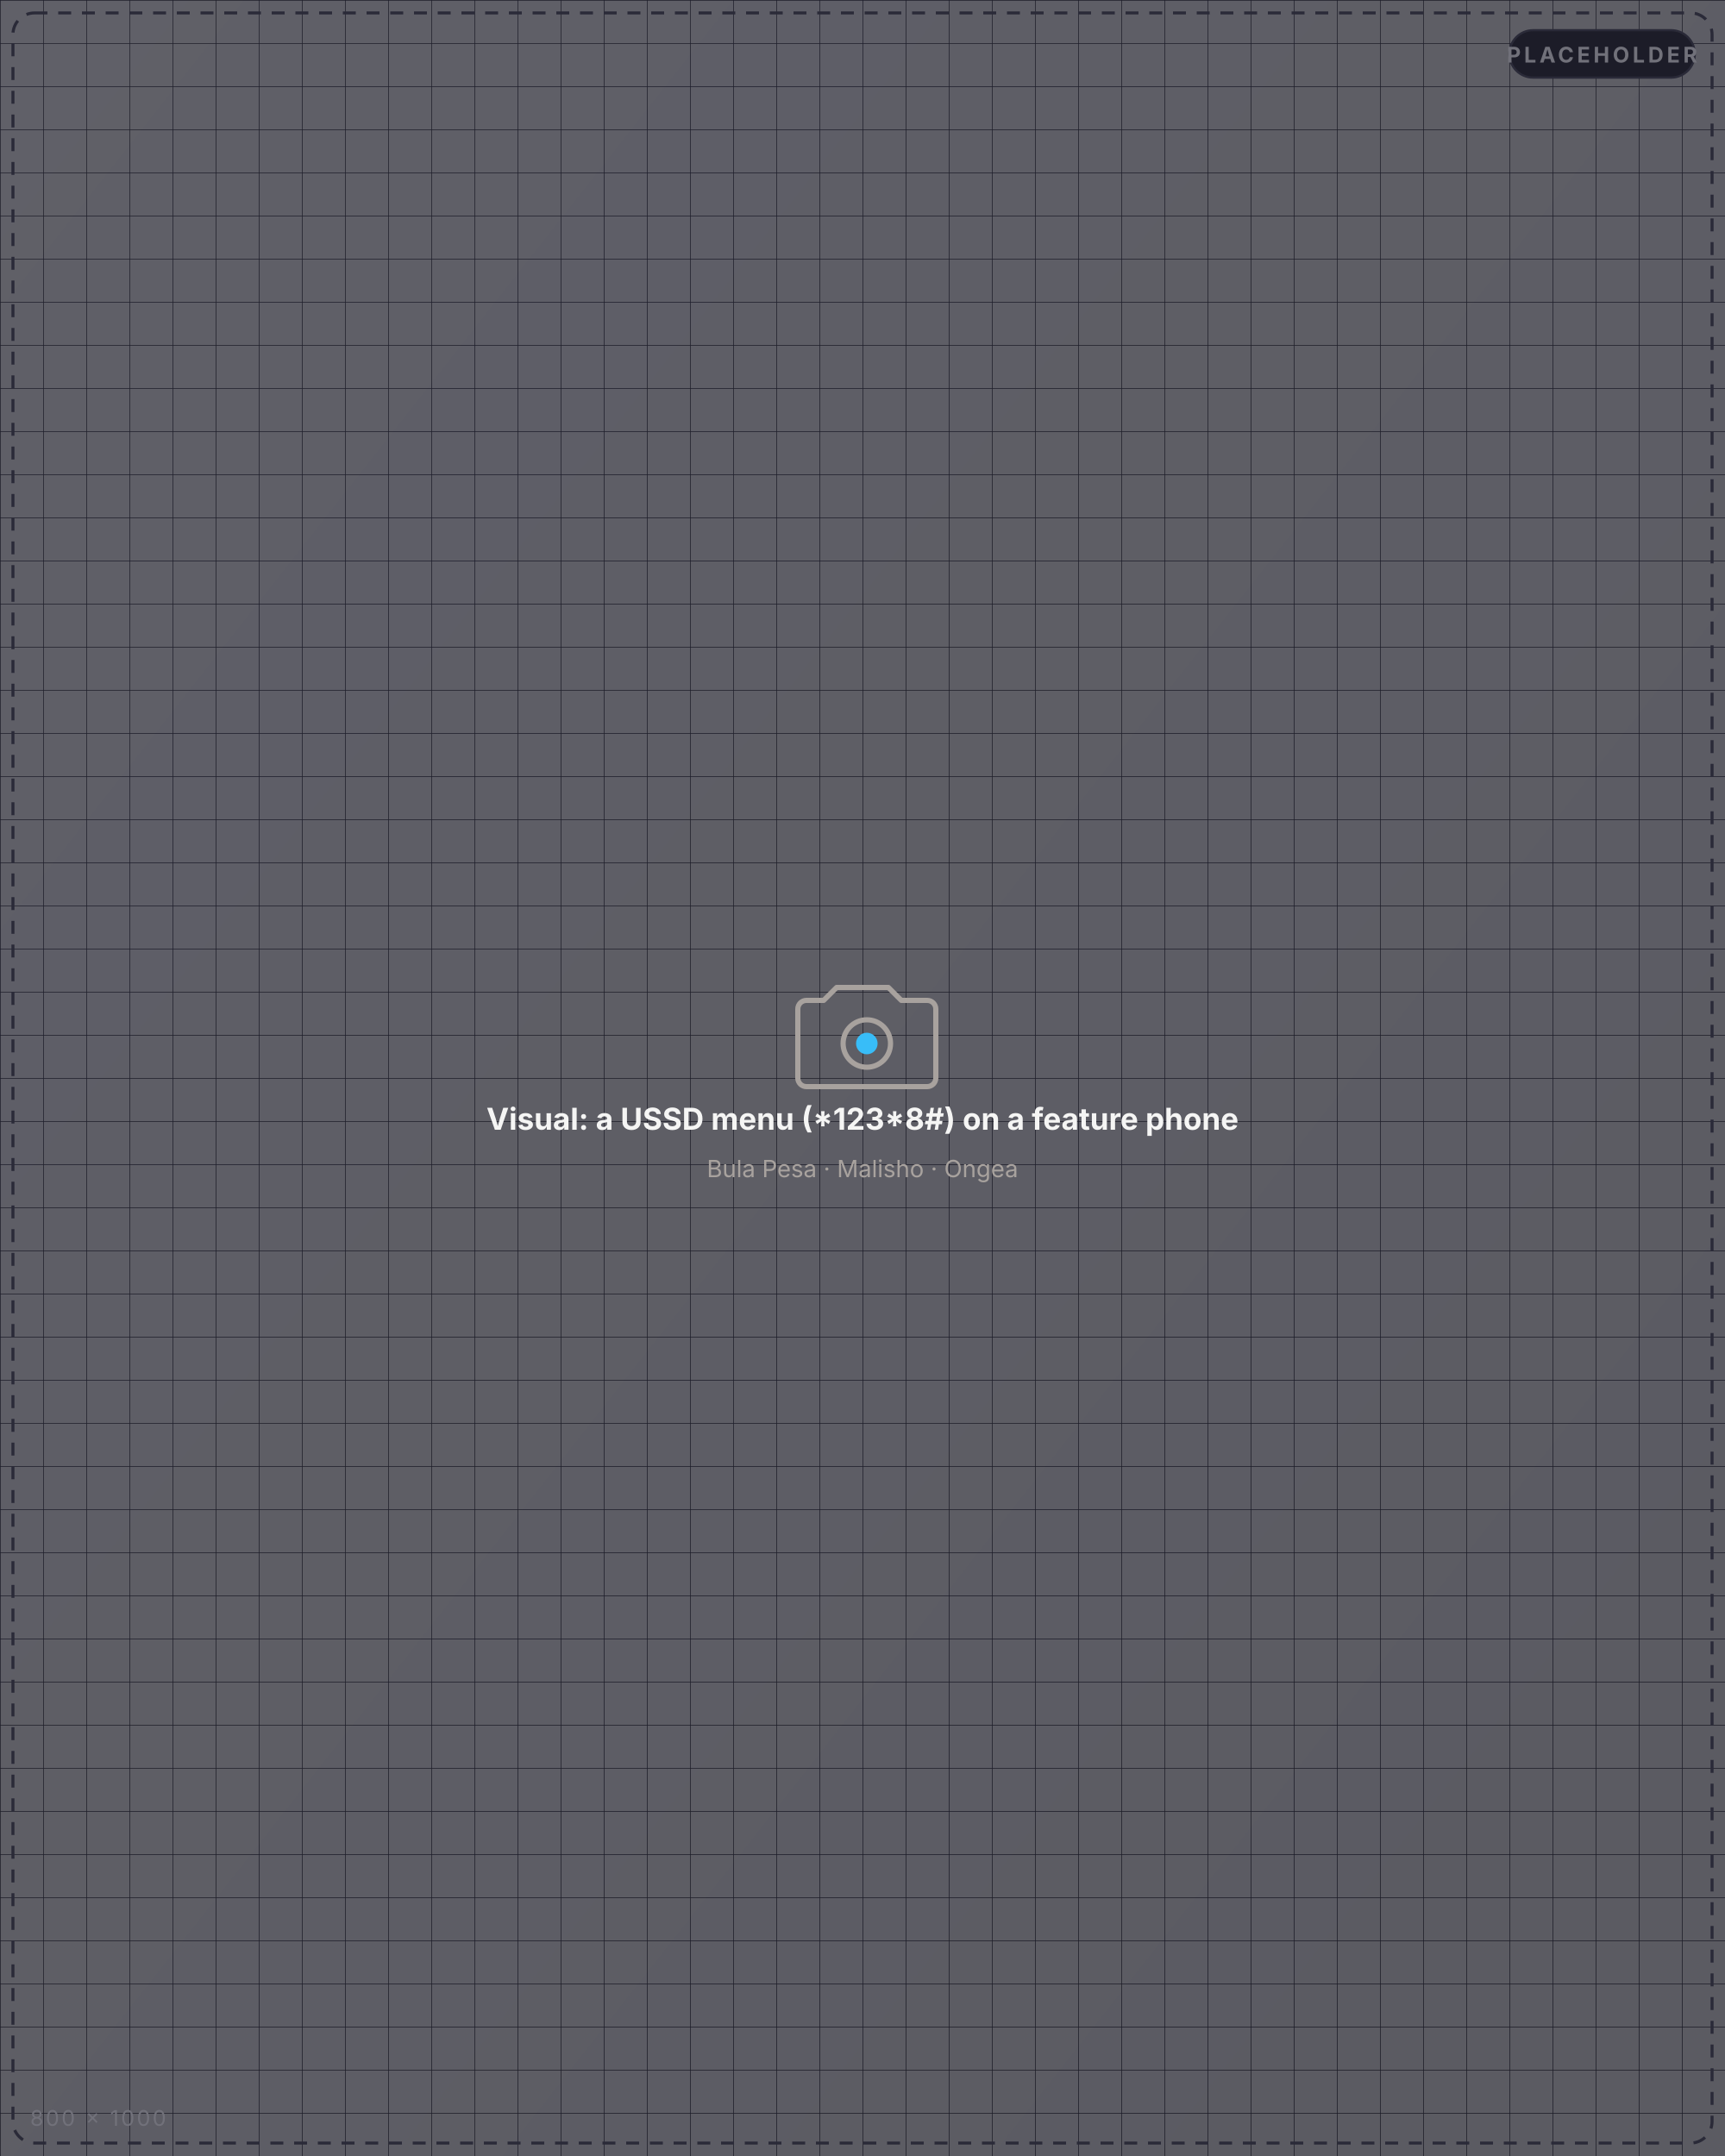
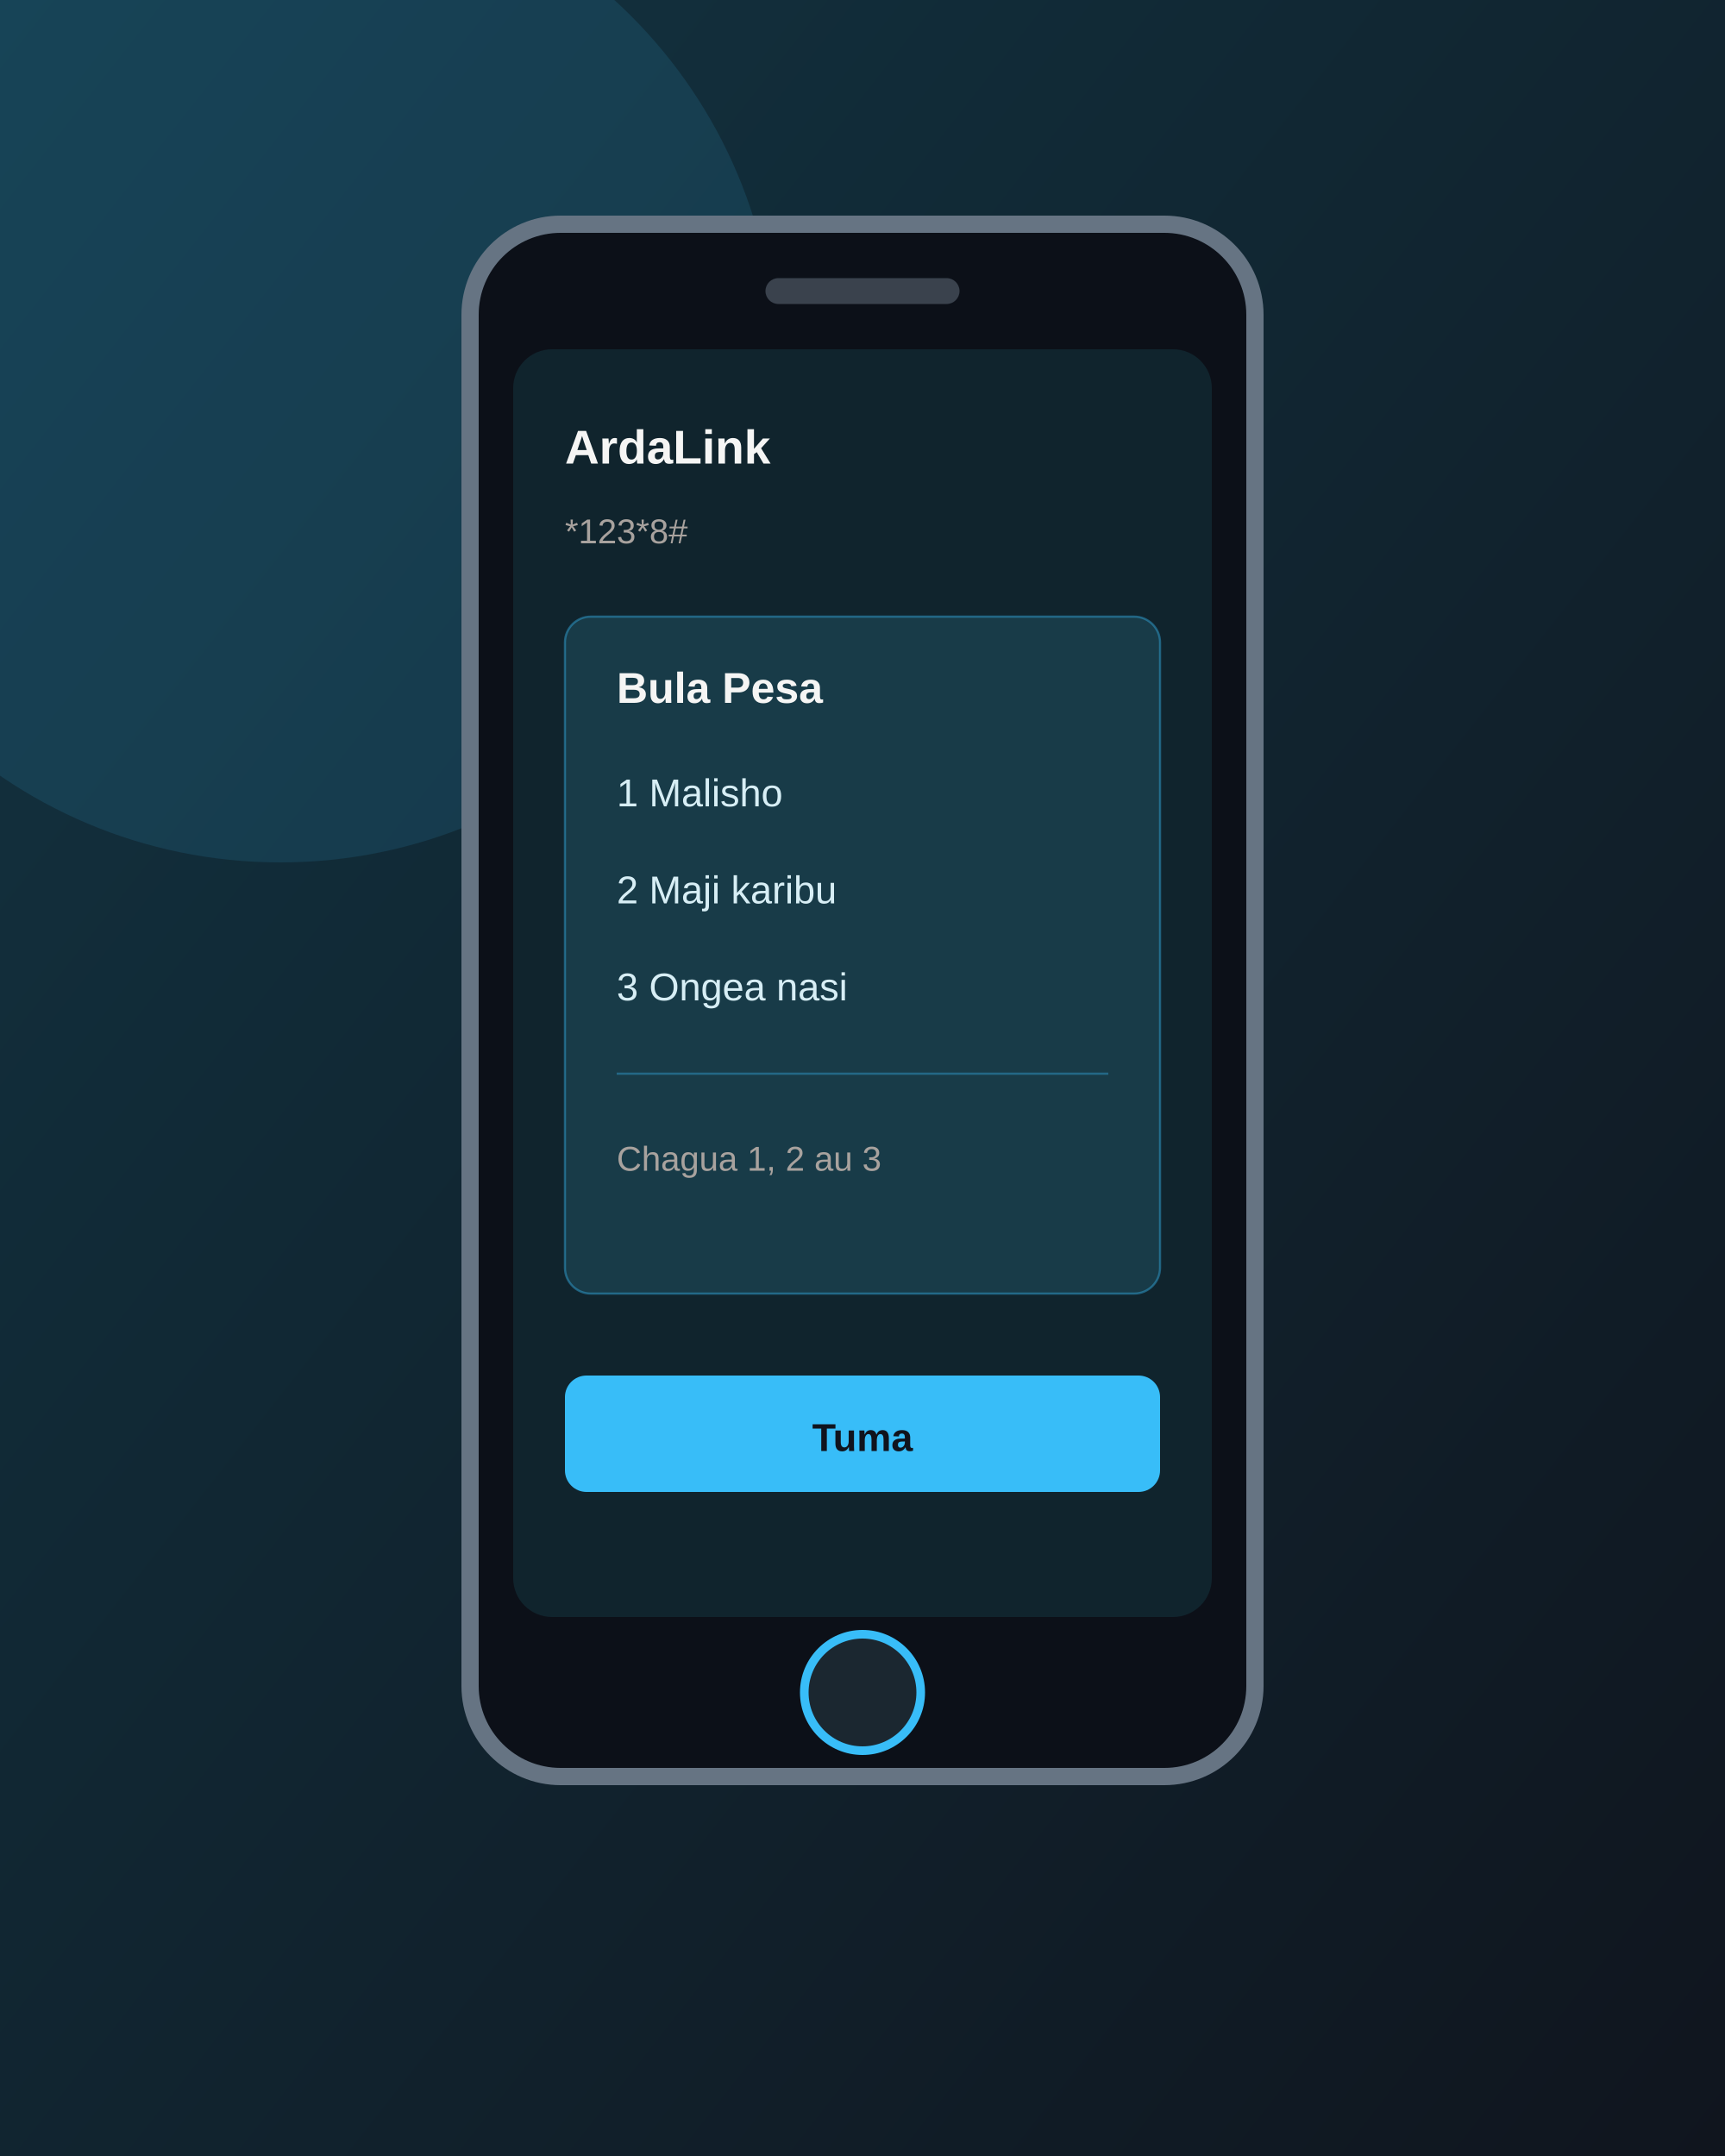
<svg xmlns="http://www.w3.org/2000/svg" viewBox="0 0 800 1000" preserveAspectRatio="xMidYMid slice">
  <defs>
-     <linearGradient id="phbg" x1="0" y1="0" x2="1" y2="1">
-       <stop offset="0" stop-color="#1C1C28" />
-       <stop offset="1" stop-color="#15151F" />
+     <linearGradient id="bg" x1="0" y1="0" x2="1" y2="1">
+       <stop stop-color="#123442" />
+       <stop offset="1" stop-color="#10151e" />
    </linearGradient>
-     <pattern id="phgrid" width="20" height="20" patternUnits="userSpaceOnUse">
-       <path d="M 20 0 L 0 0 0 20" fill="none" stroke="#2A2A38" stroke-width="0.6" />
-     </pattern>
  </defs>
-   <rect width="800" height="1000" fill="url(#phgrid)" />
-   <rect width="800" height="1000" fill="url(#phbg)" opacity="0.7" />
-   <rect x="6" y="6" width="788" height="988" rx="10" fill="none" stroke="#2A2A38" stroke-width="1.4" stroke-dasharray="6 5" />
-   <g transform="translate(370.0, 450.0)" fill="none" stroke="#A8A29E" stroke-width="2.4" stroke-linecap="round" stroke-linejoin="round">
-     <path d="M 12 14 L 18 8 L 42 8 L 48 14 L 60 14 A 4 4 0 0 1 64 18 L 64 50 A 4 4 0 0 1 60 54 L 4 54 A 4 4 0 0 1 0 50 L 0 18 A 4 4 0 0 1 4 14 Z" />
-     <circle cx="32" cy="34" r="11" />
-     <circle cx="32" cy="34" r="5" fill="#38BDF8" stroke="none" />
+   <rect width="800" height="1000" fill="url(#bg)" />
+   <circle cx="130" cy="170" r="230" fill="#38bdf8" opacity=".12" />
+   <g transform="translate(218 104)">
+     <rect width="364" height="720" rx="42" fill="#0c1018" stroke="#667483" stroke-width="8" />
+     <rect x="20" y="58" width="324" height="588" rx="18" fill="#10242d" />
+     <rect x="137" y="25" width="90" height="12" rx="6" fill="#3a424d" />
+     <circle cx="182" cy="681" r="27" fill="#1b2730" stroke="#38bdf8" stroke-width="4" />
+     <text x="44" y="111" fill="#f5f5f4" font-family="Arial, sans-serif" font-size="22" font-weight="700">ArdaLink</text>
+     <text x="44" y="148" fill="#a8a29e" font-family="Arial, sans-serif" font-size="16">*123*8#</text>
+     <rect x="44" y="182" width="276" height="314" rx="12" fill="#183b48" stroke="#38bdf8" stroke-opacity=".4" />
+     <text x="68" y="222" fill="#f5f5f4" font-family="Arial, sans-serif" font-size="20" font-weight="700">Bula Pesa</text>
+     <text x="68" y="270" fill="#d7eef5" font-family="Arial, sans-serif" font-size="18">1  Malisho</text>
+     <text x="68" y="315" fill="#d7eef5" font-family="Arial, sans-serif" font-size="18">2  Maji karibu</text>
+     <text x="68" y="360" fill="#d7eef5" font-family="Arial, sans-serif" font-size="18">3  Ongea nasi</text>
+     <line x1="68" y1="394" x2="296" y2="394" stroke="#38bdf8" stroke-opacity=".35" />
+     <text x="68" y="439" fill="#a8a29e" font-family="Arial, sans-serif" font-size="16">Chagua 1, 2 au 3</text>
+     <rect x="44" y="534" width="276" height="54" rx="10" fill="#38bdf8" />
+     <text x="182" y="569" text-anchor="middle" fill="#10131d" font-family="Arial, sans-serif" font-size="18" font-weight="700">Tuma</text>
  </g>
-   <text x="400.0" y="524.0" text-anchor="middle" font-family="Inter, system-ui, sans-serif" font-size="14" font-weight="700" fill="#F5F5F4">Visual: a USSD menu (*123*8#) on a feature phone</text>
-   <text x="400.0" y="546.0" text-anchor="middle" font-family="Inter, system-ui, sans-serif" font-size="11" fill="#A8A29E">Bula Pesa · Malisho · Ongea</text>
-   <g transform="translate(700, 14)">
-     <rect x="0" y="0" width="86" height="22" rx="11" fill="#1C1C28" stroke="#2A2A38" />
-     <text x="43" y="15" text-anchor="middle" font-family="Inter, system-ui, sans-serif" font-size="10" font-weight="700" letter-spacing="1.5" fill="#71717A">PLACEHOLDER</text>
-   </g>
-   <text x="14" y="986" font-family="Inter, system-ui, sans-serif" font-size="10" fill="#71717A" letter-spacing="1">800 × 1000</text>
</svg>
